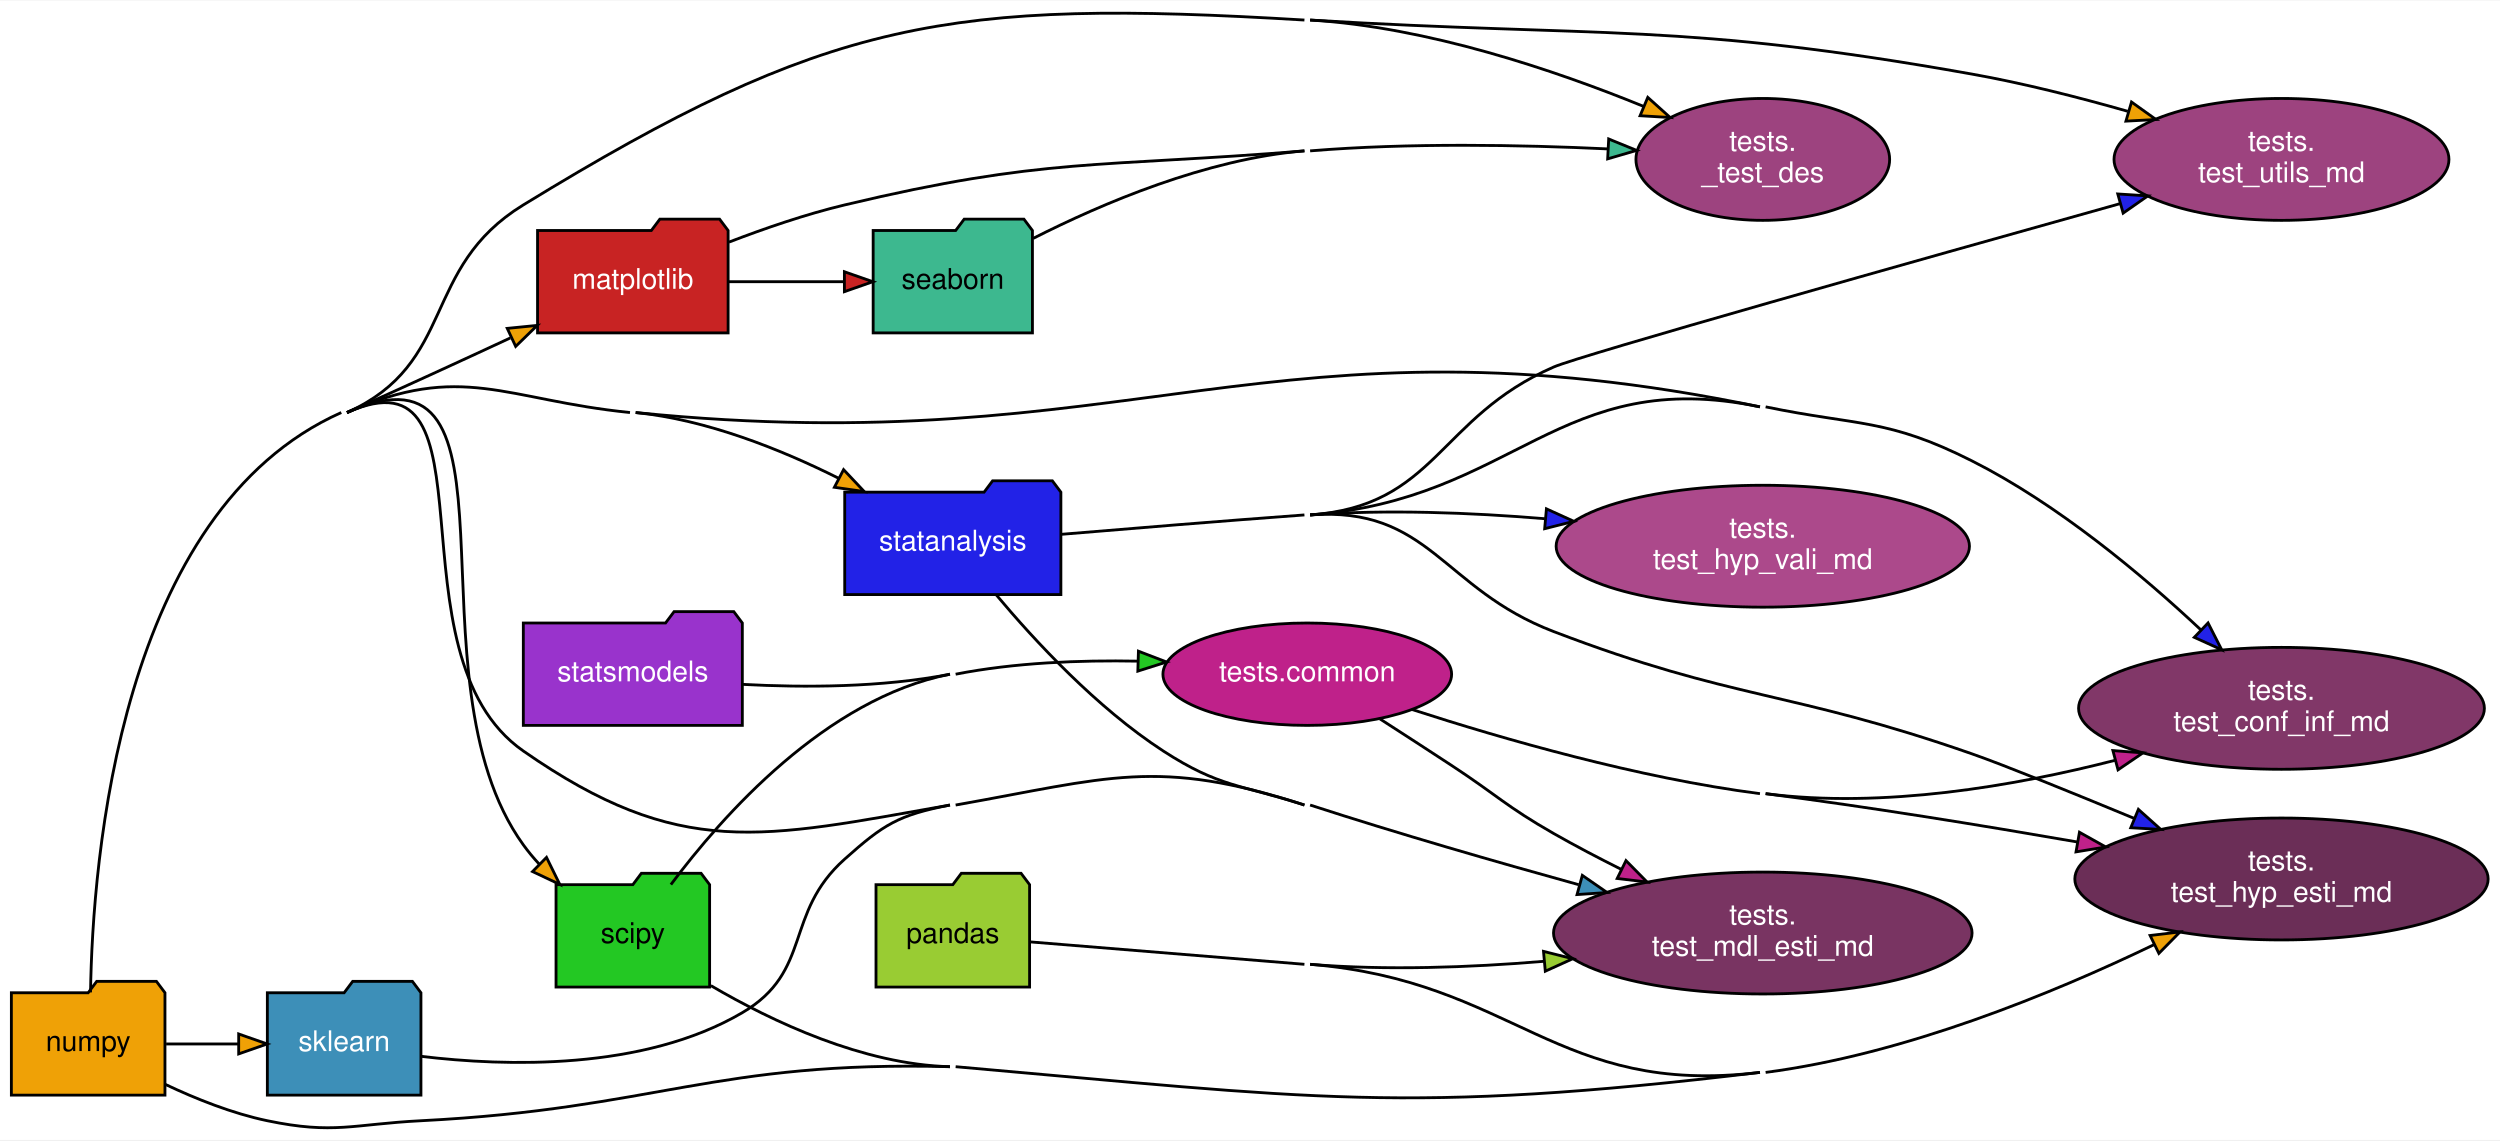
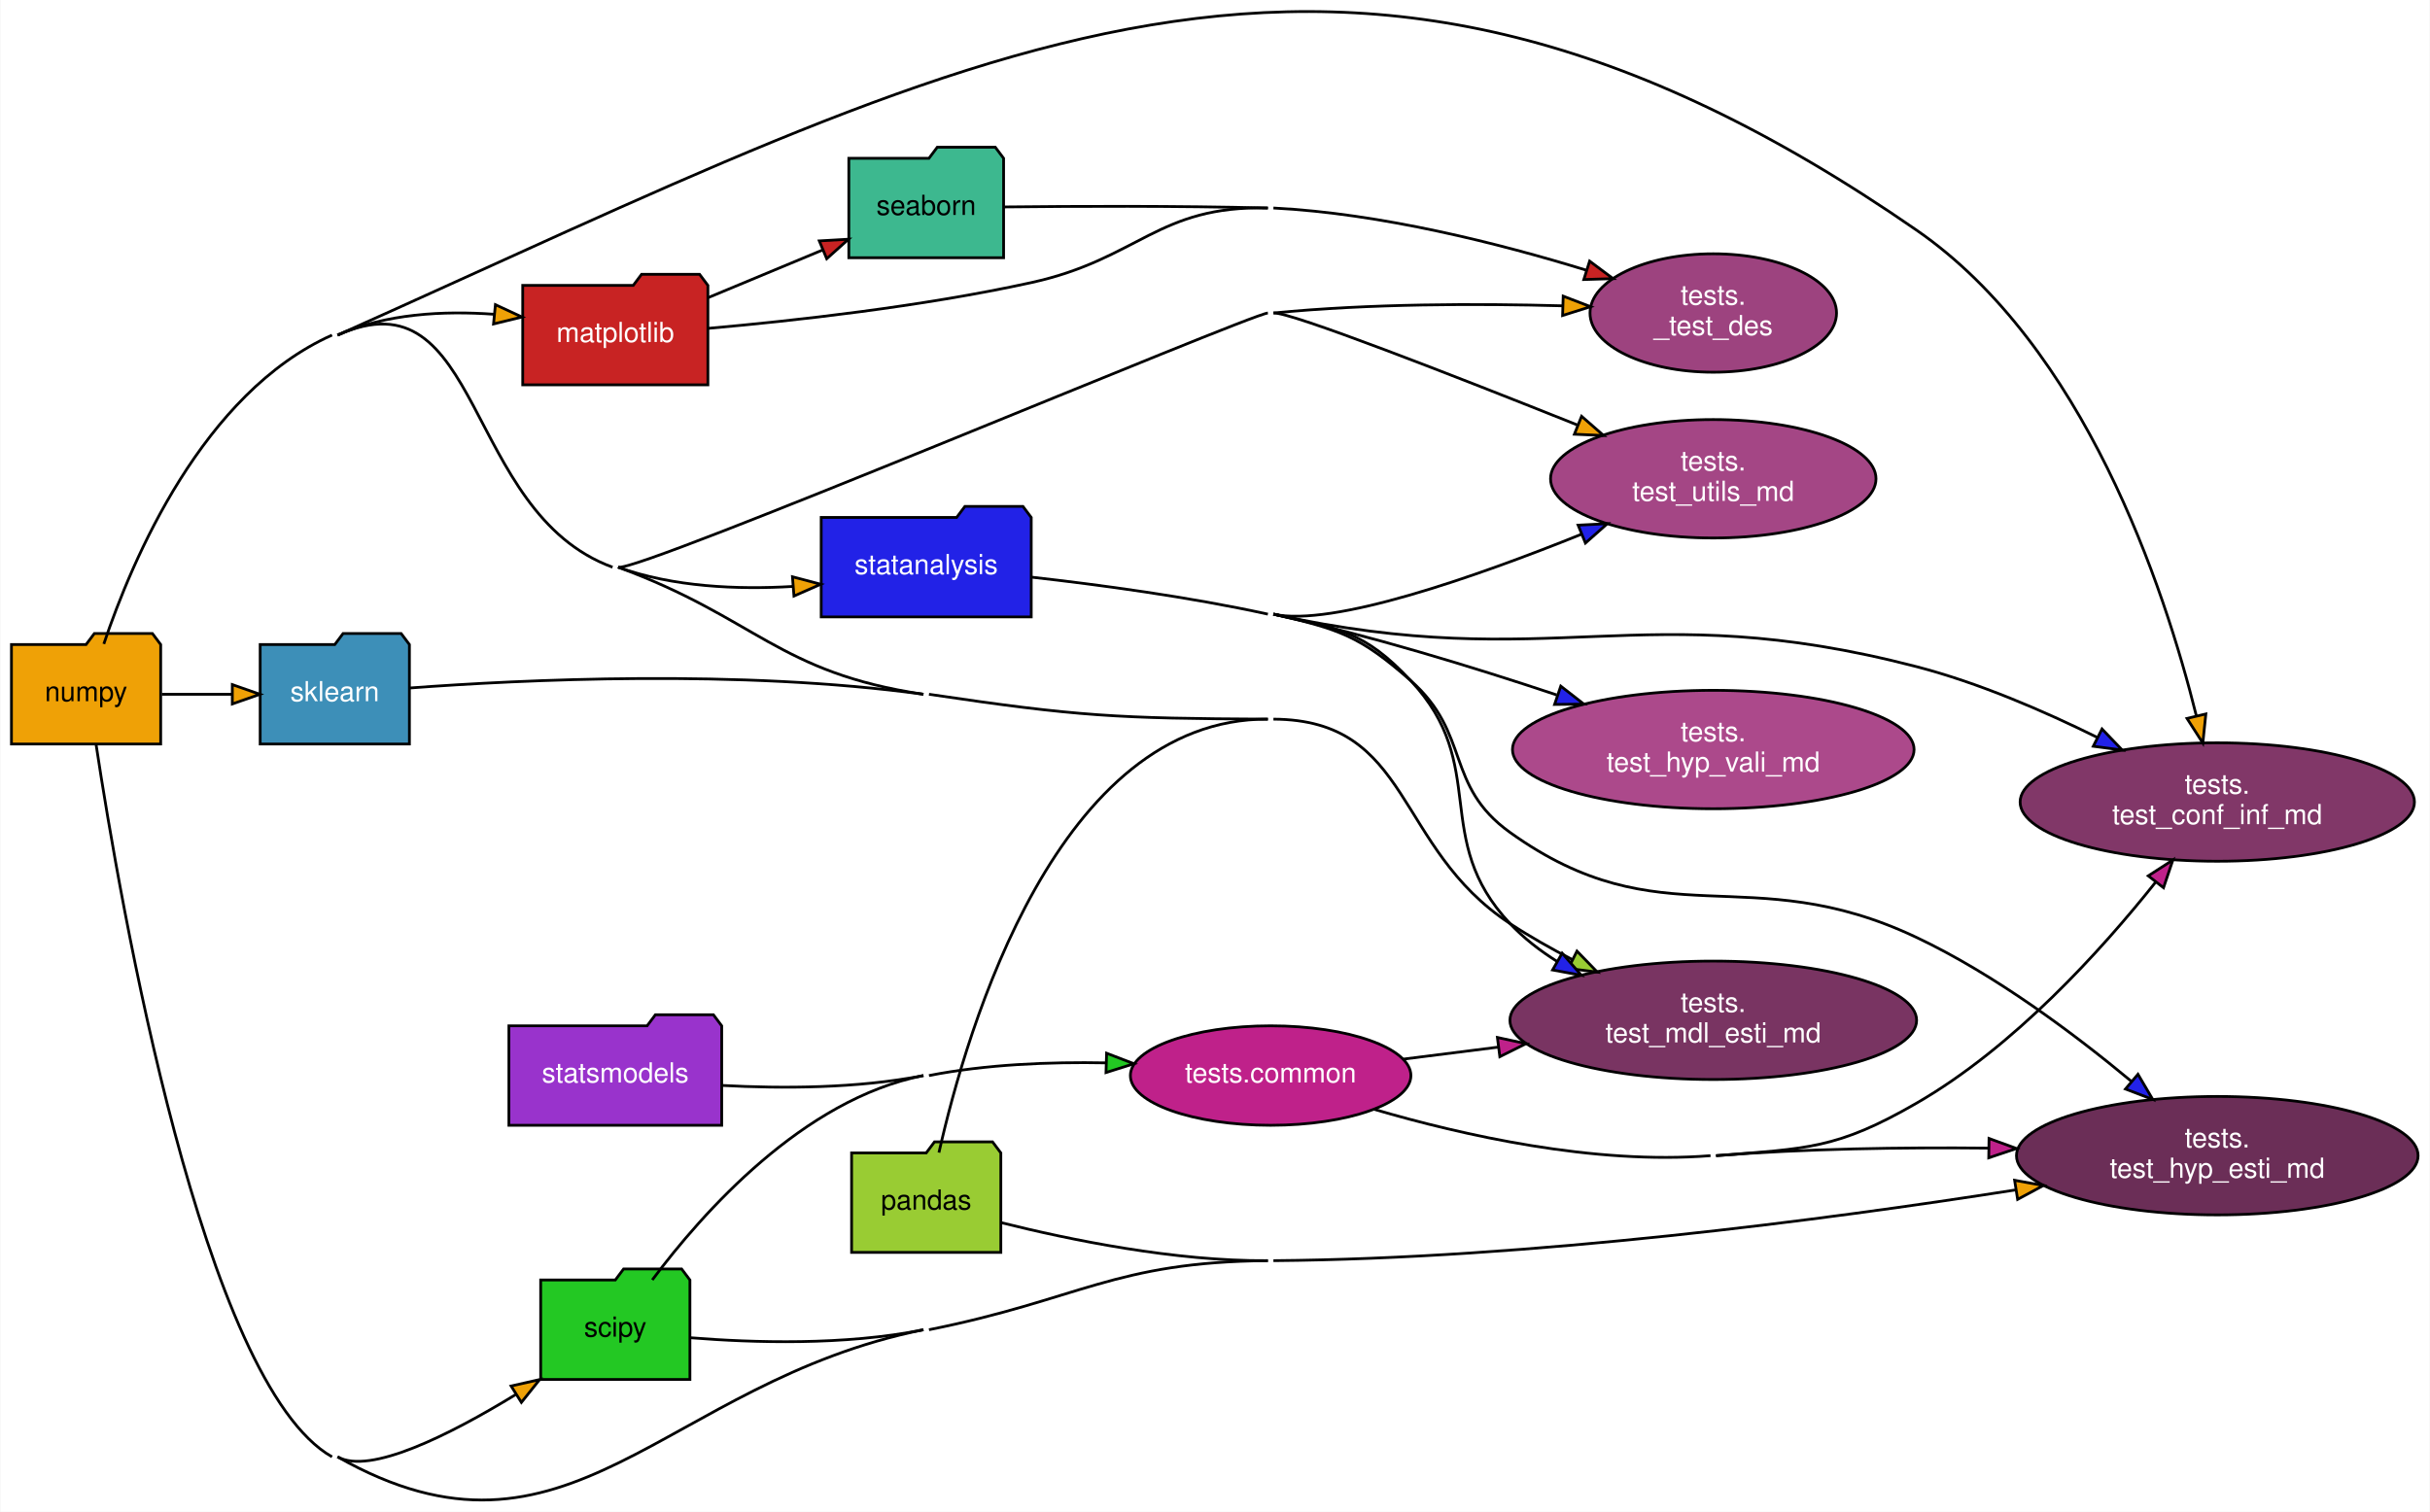
- <svg xmlns="http://www.w3.org/2000/svg" width="879pt" height="401pt" viewBox="0.00 0.00 878.99 400.60">
-   <g id="graph0" class="graph" transform="scale(1 1) rotate(0) translate(4 396.6)">
+ <svg xmlns="http://www.w3.org/2000/svg" width="879pt" height="547pt" viewBox="0.00 0.00 878.99 547.17">
+   <g id="graph0" class="graph" transform="scale(1 1) rotate(0) translate(4 543.17)">
    <style>.edge&gt;path:hover{stroke-width:8}</style>
-     <polygon fill="white" stroke="transparent" points="-4,4 -4,-396.6 874.99,-396.6 874.99,4 -4,4" />
+     <polygon fill="white" stroke="transparent" points="-4,4 -4,-543.17 874.99,-543.17 874.99,4 -4,4" />
    <g id="node1" class="node">
      <style>.edge&gt;path:hover{stroke-width:8}</style>
-       <ellipse fill="#9d437f" stroke="black" cx="615.79" cy="-340.75" rx="44.6" ry="21.43" />
-       <text text-anchor="middle" x="615.79" y="-343.75" font-family="Helvetica,sans-Serif" font-size="10.00" fill="#ffffff">tests.</text>
-       <text text-anchor="middle" x="615.79" y="-332.75" font-family="Helvetica,sans-Serif" font-size="10.00" fill="#ffffff">_test_des</text>
+       <ellipse fill="#9d437f" stroke="black" cx="615.79" cy="-429.88" rx="44.6" ry="21.43" />
+       <text text-anchor="middle" x="615.79" y="-432.88" font-family="Helvetica,sans-Serif" font-size="10.00" fill="#ffffff">tests.</text>
+       <text text-anchor="middle" x="615.79" y="-421.88" font-family="Helvetica,sans-Serif" font-size="10.00" fill="#ffffff">_test_des</text>
    </g>
    <g id="node2" class="node">
      <style>.edge&gt;path:hover{stroke-width:8}</style>
-       <ellipse fill="#bf218a" stroke="black" cx="455.63" cy="-159.75" rx="50.75" ry="18" />
-       <text text-anchor="middle" x="455.63" y="-157.25" font-family="Helvetica,sans-Serif" font-size="10.00" fill="#ffffff">tests.common</text>
+       <ellipse fill="#bf218a" stroke="black" cx="455.63" cy="-153.88" rx="50.75" ry="18" />
+       <text text-anchor="middle" x="455.63" y="-151.38" font-family="Helvetica,sans-Serif" font-size="10.00" fill="#ffffff">tests.common</text>
    </g>
    <g id="node3" class="node">
      <style>.edge&gt;path:hover{stroke-width:8}</style>
-       <ellipse fill="#813768" stroke="black" cx="798.16" cy="-147.75" rx="71.34" ry="21.43" />
-       <text text-anchor="middle" x="798.16" y="-150.75" font-family="Helvetica,sans-Serif" font-size="10.00" fill="#ffffff">tests.</text>
-       <text text-anchor="middle" x="798.16" y="-139.75" font-family="Helvetica,sans-Serif" font-size="10.00" fill="#ffffff">test_conf_inf_md</text>
+       <ellipse fill="#813768" stroke="black" cx="798.16" cy="-252.88" rx="71.34" ry="21.43" />
+       <text text-anchor="middle" x="798.16" y="-255.88" font-family="Helvetica,sans-Serif" font-size="10.00" fill="#ffffff">tests.</text>
+       <text text-anchor="middle" x="798.16" y="-244.88" font-family="Helvetica,sans-Serif" font-size="10.00" fill="#ffffff">test_conf_inf_md</text>
    </g>
    <g id="edge24" class="edge">
      <style>.edge&gt;path:hover{stroke-width:8}</style>
-       <path fill="none" stroke="black" d="M616.79,-117.75C658.09,-112.43 704.42,-120.44 739.78,-129.51" />
-       <polygon fill="#bf218a" stroke="black" points="738.89,-132.89 749.45,-132.09 740.69,-126.13 738.89,-132.89" />
+       <path fill="none" stroke="black" d="M616.79,-124.88C650.01,-127.52 660.46,-127.22 689.33,-143.88 724.54,-164.2 756.12,-199.07 775.87,-223.9" />
+       <polygon fill="#bf218a" stroke="black" points="773.19,-226.16 782.1,-231.9 778.71,-221.86 773.19,-226.16" />
    </g>
    <g id="node4" class="node">
      <style>.edge&gt;path:hover{stroke-width:8}</style>
-       <ellipse fill="#6b2e57" stroke="black" cx="798.16" cy="-87.75" rx="72.66" ry="21.43" />
-       <text text-anchor="middle" x="798.16" y="-90.75" font-family="Helvetica,sans-Serif" font-size="10.00" fill="#ffffff">tests.</text>
-       <text text-anchor="middle" x="798.16" y="-79.75" font-family="Helvetica,sans-Serif" font-size="10.00" fill="#ffffff">test_hyp_esti_md</text>
+       <ellipse fill="#6b2e57" stroke="black" cx="798.16" cy="-124.88" rx="72.66" ry="21.43" />
+       <text text-anchor="middle" x="798.16" y="-127.88" font-family="Helvetica,sans-Serif" font-size="10.00" fill="#ffffff">tests.</text>
+       <text text-anchor="middle" x="798.16" y="-116.88" font-family="Helvetica,sans-Serif" font-size="10.00" fill="#ffffff">test_hyp_esti_md</text>
    </g>
    <g id="edge25" class="edge">
      <style>.edge&gt;path:hover{stroke-width:8}</style>
-       <path fill="none" stroke="black" d="M492.52,-147.32C524.23,-137.05 571.96,-123.27 614.79,-117.75" />
-       <path fill="none" stroke="black" d="M616.79,-117.75C653.03,-113.08 693.14,-106.55 726.31,-100.77" />
-       <polygon fill="#bf218a" stroke="black" points="727.13,-104.18 736.38,-99 725.92,-97.28 727.13,-104.18" />
+       <path fill="none" stroke="black" d="M493.1,-141.65C524.98,-132.3 572.63,-121.53 614.79,-124.88" />
+       <path fill="none" stroke="black" d="M616.79,-124.88C648.9,-127.43 684.33,-127.93 715.23,-127.61" />
+       <polygon fill="#bf218a" stroke="black" points="715.57,-131.11 725.52,-127.48 715.47,-124.11 715.57,-131.11" />
    </g>
    <g id="node6" class="node">
      <style>.edge&gt;path:hover{stroke-width:8}</style>
-       <ellipse fill="#793462" stroke="black" cx="615.79" cy="-68.75" rx="73.58" ry="21.43" />
-       <text text-anchor="middle" x="615.79" y="-71.75" font-family="Helvetica,sans-Serif" font-size="10.00" fill="#ffffff">tests.</text>
-       <text text-anchor="middle" x="615.79" y="-60.75" font-family="Helvetica,sans-Serif" font-size="10.00" fill="#ffffff">test_mdl_esti_md</text>
+       <ellipse fill="#793462" stroke="black" cx="615.79" cy="-173.88" rx="73.58" ry="21.43" />
+       <text text-anchor="middle" x="615.79" y="-176.88" font-family="Helvetica,sans-Serif" font-size="10.00" fill="#ffffff">tests.</text>
+       <text text-anchor="middle" x="615.79" y="-165.88" font-family="Helvetica,sans-Serif" font-size="10.00" fill="#ffffff">test_mdl_esti_md</text>
    </g>
    <g id="edge26" class="edge">
      <style>.edge&gt;path:hover{stroke-width:8}</style>
-       <path fill="none" stroke="black" d="M481.16,-144.04C489.17,-138.88 498.11,-133.09 506.25,-127.75 522.33,-117.21 525.55,-113.29 542.25,-103.75 549.84,-99.42 558.04,-95.12 566.11,-91.09" />
-       <polygon fill="#bf218a" stroke="black" points="567.69,-94.21 575.12,-86.67 564.6,-87.93 567.69,-94.21" />
+       <path fill="none" stroke="black" d="M503.65,-159.83C514.43,-161.19 526.16,-162.67 537.83,-164.15" />
+       <polygon fill="#bf218a" stroke="black" points="537.68,-167.66 548.04,-165.44 538.56,-160.71 537.68,-167.66" />
    </g>
    <g id="node5" class="node">
      <style>.edge&gt;path:hover{stroke-width:8}</style>
-       <ellipse fill="#ac498b" stroke="black" cx="615.79" cy="-204.75" rx="72.66" ry="21.43" />
-       <text text-anchor="middle" x="615.79" y="-207.75" font-family="Helvetica,sans-Serif" font-size="10.00" fill="#ffffff">tests.</text>
-       <text text-anchor="middle" x="615.79" y="-196.75" font-family="Helvetica,sans-Serif" font-size="10.00" fill="#ffffff">test_hyp_vali_md</text>
+       <ellipse fill="#ac498b" stroke="black" cx="615.79" cy="-271.88" rx="72.66" ry="21.43" />
+       <text text-anchor="middle" x="615.79" y="-274.88" font-family="Helvetica,sans-Serif" font-size="10.00" fill="#ffffff">tests.</text>
+       <text text-anchor="middle" x="615.79" y="-263.88" font-family="Helvetica,sans-Serif" font-size="10.00" fill="#ffffff">test_hyp_vali_md</text>
    </g>
    <g id="node7" class="node">
      <style>.edge&gt;path:hover{stroke-width:8}</style>
-       <ellipse fill="#9d437f" stroke="black" cx="798.16" cy="-340.75" rx="58.88" ry="21.43" />
-       <text text-anchor="middle" x="798.16" y="-343.75" font-family="Helvetica,sans-Serif" font-size="10.00" fill="#ffffff">tests.</text>
-       <text text-anchor="middle" x="798.16" y="-332.75" font-family="Helvetica,sans-Serif" font-size="10.00" fill="#ffffff">test_utils_md</text>
+       <ellipse fill="#a44685" stroke="black" cx="615.79" cy="-369.88" rx="58.88" ry="21.43" />
+       <text text-anchor="middle" x="615.79" y="-372.88" font-family="Helvetica,sans-Serif" font-size="10.00" fill="#ffffff">tests.</text>
+       <text text-anchor="middle" x="615.79" y="-361.88" font-family="Helvetica,sans-Serif" font-size="10.00" fill="#ffffff">test_utils_md</text>
    </g>
    <g id="node8" class="node">
      <style>.edge&gt;path:hover{stroke-width:8}</style>
-       <polygon fill="#c82323" stroke="black" points="252,-315.75 249,-319.75 228,-319.75 225,-315.75 185,-315.75 185,-279.75 252,-279.75 252,-315.75" />
-       <text text-anchor="middle" x="218.5" y="-295.25" font-family="Helvetica,sans-Serif" font-size="10.00" fill="#ffffff">matplotlib</text>
+       <polygon fill="#c82323" stroke="black" points="252,-439.88 249,-443.88 228,-443.88 225,-439.88 185,-439.88 185,-403.88 252,-403.88 252,-439.88" />
+       <text text-anchor="middle" x="218.5" y="-419.38" font-family="Helvetica,sans-Serif" font-size="10.00" fill="#ffffff">matplotlib</text>
    </g>
    <g id="edge2" class="edge">
      <style>.edge&gt;path:hover{stroke-width:8}</style>
-       <path fill="none" stroke="black" d="M252.29,-311.67C264.82,-316.49 279.38,-321.5 293,-324.75 363.35,-341.56 382.54,-337.84 454.63,-343.75" />
+       <path fill="none" stroke="black" d="M252.16,-424.33C282.64,-427.02 329.26,-432.16 369,-440.88 407.98,-449.43 414.74,-468.89 454.63,-467.88" />
+       <path fill="none" stroke="black" d="M456.63,-467.88C495.56,-465.9 538.5,-455.01 569.8,-445.39" />
+       <polygon fill="#c82323" stroke="black" points="571.05,-448.66 579.54,-442.32 568.95,-441.99 571.05,-448.66" />
    </g>
    <g id="node12" class="node">
      <style>.edge&gt;path:hover{stroke-width:8}</style>
-       <polygon fill="#3db88f" stroke="black" points="359,-315.75 356,-319.75 335,-319.75 332,-315.75 303,-315.75 303,-279.75 359,-279.75 359,-315.75" />
-       <text text-anchor="middle" x="331" y="-295.25" font-family="Helvetica,sans-Serif" font-size="10.00" fill="#000000">seaborn</text>
+       <polygon fill="#3db88f" stroke="black" points="359,-485.88 356,-489.88 335,-489.88 332,-485.88 303,-485.88 303,-449.88 359,-449.88 359,-485.88" />
+       <text text-anchor="middle" x="331" y="-465.38" font-family="Helvetica,sans-Serif" font-size="10.00" fill="#000000">seaborn</text>
    </g>
    <g id="edge1" class="edge">
      <style>.edge&gt;path:hover{stroke-width:8}</style>
-       <path fill="none" stroke="black" d="M252.06,-297.75C264.82,-297.75 279.53,-297.75 292.71,-297.75" />
-       <polygon fill="#c82323" stroke="black" points="292.89,-301.25 302.89,-297.75 292.89,-294.25 292.89,-301.25" />
+       <path fill="none" stroke="black" d="M252.06,-435.43C265.07,-440.85 280.11,-447.11 293.49,-452.68" />
+       <polygon fill="#c82323" stroke="black" points="292.31,-455.98 302.89,-456.59 295,-449.52 292.31,-455.98" />
    </g>
    <g id="node9" class="node">
      <style>.edge&gt;path:hover{stroke-width:8}</style>
-       <polygon fill="#efa106" stroke="black" points="54,-47.75 51,-51.75 30,-51.75 27,-47.75 0,-47.75 0,-11.75 54,-11.75 54,-47.75" />
-       <text text-anchor="middle" x="27" y="-27.25" font-family="Helvetica,sans-Serif" font-size="10.00" fill="#000000">numpy</text>
+       <polygon fill="#efa106" stroke="black" points="54,-309.88 51,-313.88 30,-313.88 27,-309.88 0,-309.88 0,-273.88 54,-273.88 54,-309.88" />
+       <text text-anchor="middle" x="27" y="-289.38" font-family="Helvetica,sans-Serif" font-size="10.00" fill="#000000">numpy</text>
    </g>
    <g id="edge7" class="edge">
      <style>.edge&gt;path:hover{stroke-width:8}</style>
-       <path fill="none" stroke="black" d="M118,-251.75C156.83,-269.2 143.7,-302.52 180,-324.75 286.96,-390.26 329.42,-397.26 454.63,-389.75" />
-       <path fill="none" stroke="black" d="M456.63,-389.75C497.84,-387.28 542.6,-372.16 573.95,-359.36" />
-       <polygon fill="#efa106" stroke="black" points="575.35,-362.56 583.23,-355.48 572.65,-356.11 575.35,-362.56" />
+       <path fill="none" stroke="black" d="M456.63,-429.88C491.37,-433.3 530.61,-433.32 561.31,-432.48" />
+       <polygon fill="#efa106" stroke="black" points="561.49,-435.98 571.38,-432.17 561.27,-428.98 561.49,-435.98" />
    </g>
    <g id="edge8" class="edge">
      <style>.edge&gt;path:hover{stroke-width:8}</style>
-       <path fill="none" stroke="black" d="M219.5,-251.75C394.29,-234.07 442.75,-289.38 614.79,-253.75" />
+       <path fill="none" stroke="black" d="M118,-421.88C350.31,-525.78 480.02,-604.64 689.33,-459.88 750.06,-417.88 778.97,-330.79 790.59,-284.08" />
+       <polygon fill="#efa106" stroke="black" points="794.02,-284.76 792.93,-274.22 787.21,-283.14 794.02,-284.76" />
    </g>
    <g id="edge9" class="edge">
      <style>.edge&gt;path:hover{stroke-width:8}</style>
-       <path fill="none" stroke="black" d="M54.06,-15.56C64.85,-10.45 77.7,-5.31 90,-2.75 113.5,2.14 120.03,-1.53 144,-2.75 226.99,-6.98 246.93,-23.9 330,-21.75" />
-       <path fill="none" stroke="black" d="M332,-21.75C457.21,-10.79 490,-4.78 614.79,-19.75" />
-       <path fill="none" stroke="black" d="M616.79,-19.75C665.54,-26.06 717.72,-47.51 753.35,-64.66" />
-       <polygon fill="#efa106" stroke="black" points="751.97,-67.88 762.49,-69.14 755.05,-61.59 751.97,-67.88" />
+       <path fill="none" stroke="black" d="M30.61,-273.78C39.29,-216.65 69.31,-42.39 116,-15.88" />
+       <path fill="none" stroke="black" d="M118,-15.88C201.84,31.72 235.5,-42.74 330,-61.88" />
+       <path fill="none" stroke="black" d="M332,-61.88C386.54,-72.8 399.01,-86.43 454.63,-86.88" />
+       <path fill="none" stroke="black" d="M456.63,-86.88C549.7,-87.63 656.21,-101.66 724.97,-112.45" />
+       <polygon fill="#efa106" stroke="black" points="724.83,-115.97 735.25,-114.09 725.92,-109.06 724.83,-115.97" />
    </g>
    <g id="edge10" class="edge">
      <style>.edge&gt;path:hover{stroke-width:8}</style>
-       <path fill="none" stroke="black" d="M118,-251.75C172.48,-276.01 131.06,-166.83 180,-132.75 235.15,-94.35 263.82,-102.07 330,-113.75" />
+       <path fill="none" stroke="black" d="M33.43,-310.1C43.69,-340.66 69.23,-400.96 116,-421.88" />
+       <path fill="none" stroke="black" d="M118,-421.88C170.83,-445.51 163.17,-357.81 217.5,-337.88" />
+       <path fill="none" stroke="black" d="M219.5,-337.88C269.44,-319.56 277.38,-299.7 330,-291.88" />
    </g>
    <g id="edge11" class="edge">
      <style>.edge&gt;path:hover{stroke-width:8}</style>
-       <path fill="none" stroke="black" d="M456.63,-389.75C560.21,-383.55 587.17,-388.96 689.33,-370.75 707.4,-367.53 726.82,-362.6 744.12,-357.66" />
-       <polygon fill="#efa106" stroke="black" points="745.43,-360.93 754.05,-354.77 743.47,-354.21 745.43,-360.93" />
+       <path fill="none" stroke="black" d="M219.5,-337.88C226.1,-335.5 447.64,-429.29 454.63,-429.88" />
+       <path fill="none" stroke="black" d="M456.63,-429.88C462.45,-430.45 522.27,-407.08 566.64,-389.34" />
+       <polygon fill="#efa106" stroke="black" points="568.14,-392.5 576.12,-385.53 565.54,-386.01 568.14,-392.5" />
    </g>
    <g id="edge3" class="edge">
      <style>.edge&gt;path:hover{stroke-width:8}</style>
-       <path fill="none" stroke="black" d="M118,-251.75C136.92,-260.18 157.74,-269.75 175.42,-277.98" />
-       <polygon fill="#efa106" stroke="black" points="174.35,-281.34 184.89,-282.39 177.31,-275 174.35,-281.34" />
+       <path fill="none" stroke="black" d="M118,-421.88C135.48,-429.7 156.48,-430.74 174.67,-429.42" />
+       <polygon fill="#efa106" stroke="black" points="175.12,-432.89 184.73,-428.43 174.44,-425.92 175.12,-432.89" />
    </g>
    <g id="node11" class="node">
      <style>.edge&gt;path:hover{stroke-width:8}</style>
-       <polygon fill="#23c823" stroke="black" points="245.5,-85.75 242.5,-89.75 221.5,-89.75 218.5,-85.75 191.5,-85.75 191.5,-49.75 245.5,-49.75 245.5,-85.75" />
-       <text text-anchor="middle" x="218.5" y="-65.25" font-family="Helvetica,sans-Serif" font-size="10.00" fill="#000000">scipy</text>
+       <polygon fill="#23c823" stroke="black" points="245.5,-79.88 242.5,-83.88 221.5,-83.88 218.5,-79.88 191.5,-79.88 191.5,-43.88 245.5,-43.88 245.5,-79.88" />
+       <text text-anchor="middle" x="218.5" y="-59.38" font-family="Helvetica,sans-Serif" font-size="10.00" fill="#000000">scipy</text>
    </g>
    <g id="edge4" class="edge">
      <style>.edge&gt;path:hover{stroke-width:8}</style>
-       <path fill="none" stroke="black" d="M27.83,-47.87C28.54,-94.43 37.98,-217.01 116,-251.75" />
-       <path fill="none" stroke="black" d="M118,-251.75C184.65,-281.43 137.26,-158.88 180,-99.75 181.69,-97.41 183.59,-95.13 185.61,-92.94" />
-       <polygon fill="#efa106" stroke="black" points="188.15,-95.35 192.82,-85.84 183.24,-90.36 188.15,-95.35" />
+       <path fill="none" stroke="black" d="M118,-15.88C129.67,-9.26 158.66,-23.88 182.36,-38.36" />
+       <polygon fill="#efa106" stroke="black" points="180.8,-41.51 191.14,-43.85 184.52,-35.58 180.8,-41.51" />
    </g>
    <g id="node13" class="node">
      <style>.edge&gt;path:hover{stroke-width:8}</style>
-       <polygon fill="#3d8fb8" stroke="black" points="144,-47.75 141,-51.75 120,-51.75 117,-47.75 90,-47.75 90,-11.75 144,-11.75 144,-47.75" />
-       <text text-anchor="middle" x="117" y="-27.25" font-family="Helvetica,sans-Serif" font-size="10.00" fill="#ffffff">sklearn</text>
+       <polygon fill="#3d8fb8" stroke="black" points="144,-309.88 141,-313.88 120,-313.88 117,-309.88 90,-309.88 90,-273.88 144,-273.88 144,-309.88" />
+       <text text-anchor="middle" x="117" y="-289.38" font-family="Helvetica,sans-Serif" font-size="10.00" fill="#ffffff">sklearn</text>
    </g>
    <g id="edge5" class="edge">
      <style>.edge&gt;path:hover{stroke-width:8}</style>
-       <path fill="none" stroke="black" d="M54.4,-29.75C62.39,-29.75 71.31,-29.75 79.82,-29.75" />
-       <polygon fill="#efa106" stroke="black" points="79.92,-33.25 89.92,-29.75 79.92,-26.25 79.92,-33.25" />
+       <path fill="none" stroke="black" d="M54.4,-291.88C62.39,-291.88 71.31,-291.88 79.82,-291.88" />
+       <polygon fill="#efa106" stroke="black" points="79.92,-295.38 89.92,-291.88 79.92,-288.38 79.92,-295.38" />
    </g>
    <g id="node14" class="node">
      <style>.edge&gt;path:hover{stroke-width:8}</style>
-       <polygon fill="#2222e7" stroke="black" points="369,-223.75 366,-227.75 345,-227.75 342,-223.75 293,-223.75 293,-187.75 369,-187.75 369,-223.75" />
-       <text text-anchor="middle" x="331" y="-203.25" font-family="Helvetica,sans-Serif" font-size="10.00" fill="#ffffff">statanalysis</text>
+       <polygon fill="#2222e7" stroke="black" points="369,-355.88 366,-359.88 345,-359.88 342,-355.88 293,-355.88 293,-319.88 369,-319.88 369,-355.88" />
+       <text text-anchor="middle" x="331" y="-335.38" font-family="Helvetica,sans-Serif" font-size="10.00" fill="#ffffff">statanalysis</text>
    </g>
    <g id="edge6" class="edge">
      <style>.edge&gt;path:hover{stroke-width:8}</style>
-       <path fill="none" stroke="black" d="M118,-251.75C158.4,-269.74 173.5,-256.2 217.5,-251.75" />
-       <path fill="none" stroke="black" d="M219.5,-251.75C244.42,-249.23 270.37,-238.89 290.86,-228.64" />
-       <polygon fill="#efa106" stroke="black" points="292.6,-231.68 299.86,-223.97 289.37,-225.47 292.6,-231.68" />
+       <path fill="none" stroke="black" d="M219.5,-337.88C239.4,-330.71 262.66,-329.72 282.7,-330.91" />
+       <polygon fill="#efa106" stroke="black" points="282.6,-334.41 292.84,-331.71 283.15,-327.44 282.6,-334.41" />
    </g>
    <g id="node10" class="node">
      <style>.edge&gt;path:hover{stroke-width:8}</style>
-       <polygon fill="#99cc33" stroke="black" points="358,-85.75 355,-89.75 334,-89.75 331,-85.75 304,-85.75 304,-49.75 358,-49.75 358,-85.75" />
-       <text text-anchor="middle" x="331" y="-65.25" font-family="Helvetica,sans-Serif" font-size="10.00" fill="#000000">pandas</text>
+       <polygon fill="#99cc33" stroke="black" points="358,-125.88 355,-129.88 334,-129.88 331,-125.88 304,-125.88 304,-89.88 358,-89.88 358,-125.88" />
+       <text text-anchor="middle" x="331" y="-105.38" font-family="Helvetica,sans-Serif" font-size="10.00" fill="#000000">pandas</text>
    </g>
    <g id="edge12" class="edge">
      <style>.edge&gt;path:hover{stroke-width:8}</style>
-       <path fill="none" stroke="black" d="M358.31,-65.62C383.15,-63.6 421.42,-60.48 454.63,-57.75" />
-       <path fill="none" stroke="black" d="M456.63,-57.75C528.68,-51.82 543.01,-11.14 614.79,-19.75" />
+       <path fill="none" stroke="black" d="M358.09,-100.65C382.77,-94.47 420.93,-86.61 454.63,-86.88" />
    </g>
    <g id="edge13" class="edge">
      <style>.edge&gt;path:hover{stroke-width:8}</style>
-       <path fill="none" stroke="black" d="M456.63,-57.75C483.39,-55.55 512.72,-56.62 538.78,-58.8" />
-       <polygon fill="#99cc33" stroke="black" points="538.69,-62.3 548.97,-59.71 539.32,-55.33 538.69,-62.3" />
+       <path fill="none" stroke="black" d="M335.61,-125.99C345.69,-170.81 378.57,-283.26 454.63,-282.88" />
+       <path fill="none" stroke="black" d="M456.63,-282.88C506.92,-282.63 500.21,-236.49 542.25,-208.88 549.31,-204.24 557.07,-199.85 564.81,-195.84" />
+       <polygon fill="#99cc33" stroke="black" points="566.47,-198.92 573.85,-191.32 563.34,-192.66 566.47,-198.92" />
    </g>
    <g id="edge14" class="edge">
      <style>.edge&gt;path:hover{stroke-width:8}</style>
-       <path fill="none" stroke="black" d="M231.88,-85.78C250.01,-110.05 286.4,-151.18 330,-159.75" />
-       <path fill="none" stroke="black" d="M332,-159.75C352.64,-163.81 375.61,-164.73 396.05,-164.34" />
-       <polygon fill="#23c823" stroke="black" points="396.27,-167.84 406.16,-164.04 396.06,-160.84 396.27,-167.84" />
+       <path fill="none" stroke="black" d="M231.88,-79.91C250.01,-104.18 286.4,-145.31 330,-153.88" />
+       <path fill="none" stroke="black" d="M332,-153.88C352.64,-157.94 375.61,-158.86 396.05,-158.47" />
+       <polygon fill="#23c823" stroke="black" points="396.27,-161.96 406.16,-158.16 396.06,-154.97 396.27,-161.96" />
    </g>
    <g id="edge15" class="edge">
      <style>.edge&gt;path:hover{stroke-width:8}</style>
-       <path fill="none" stroke="black" d="M245.93,-50.26C267.56,-37.59 299.46,-22.54 330,-21.75" />
+       <path fill="none" stroke="black" d="M245.69,-58.98C268.27,-57.16 301.61,-56.13 330,-61.88" />
    </g>
    <g id="edge16" class="edge">
      <style>.edge&gt;path:hover{stroke-width:8}</style>
-       <path fill="none" stroke="black" d="M359.22,-312.96C383.41,-325.24 420.18,-340.93 454.63,-343.75" />
-       <path fill="none" stroke="black" d="M456.63,-343.75C491.42,-346.61 530.66,-345.89 561.35,-344.44" />
-       <polygon fill="#3db88f" stroke="black" points="561.61,-347.93 571.42,-343.92 561.25,-340.94 561.61,-347.93" />
+       <path fill="none" stroke="black" d="M359.28,-468.27C384.13,-468.54 421.85,-468.71 454.63,-467.88" />
    </g>
    <g id="edge17" class="edge">
      <style>.edge&gt;path:hover{stroke-width:8}</style>
-       <path fill="none" stroke="black" d="M144.08,-25.39C173.61,-21.84 222.14,-20.28 257,-40.75 281.87,-55.36 271.48,-75.55 293,-94.75 306.79,-107.06 311.86,-110.19 330,-113.75" />
-       <path fill="none" stroke="black" d="M332,-113.75C385.67,-123.23 402.79,-130.57 454.63,-113.75" />
-       <path fill="none" stroke="black" d="M456.63,-113.75C487.47,-103.74 522.09,-93.75 551.06,-85.74" />
-       <polygon fill="#3d8fb8" stroke="black" points="552.34,-89.02 561.05,-82.99 550.48,-82.27 552.34,-89.02" />
+       <path fill="none" stroke="black" d="M144.27,-294.17C184.48,-297.16 263.64,-301.02 330,-291.88" />
+       <path fill="none" stroke="black" d="M332,-291.88C386.05,-283.85 399.98,-283.15 454.63,-282.88" />
    </g>
    <g id="edge18" class="edge">
      <style>.edge&gt;path:hover{stroke-width:8}</style>
-       <path fill="none" stroke="black" d="M456.63,-215.75C528.73,-221.06 544,-268.41 614.79,-253.75" />
-       <path fill="none" stroke="black" d="M616.79,-253.75C649.42,-246.99 659.58,-249.77 689.33,-234.75 719.6,-219.47 749.24,-194.63 769.75,-175.4" />
-       <polygon fill="#2222e7" stroke="black" points="772.34,-177.77 777.15,-168.33 767.5,-172.71 772.34,-177.77" />
+       <path fill="none" stroke="black" d="M456.63,-320.88C557.98,-298.62 588.89,-327.95 689.33,-301.88 711.73,-296.06 735.29,-285.89 754.65,-276.31" />
+       <polygon fill="#2222e7" stroke="black" points="756.45,-279.32 763.79,-271.68 753.29,-273.07 756.45,-279.32" />
    </g>
    <g id="edge19" class="edge">
      <style>.edge&gt;path:hover{stroke-width:8}</style>
-       <path fill="none" stroke="black" d="M369.01,-208.92C393.34,-210.97 425.87,-213.63 454.63,-215.75" />
-       <path fill="none" stroke="black" d="M456.63,-215.75C498.7,-218.85 502.84,-189.83 542.25,-174.75 605.86,-150.41 625.03,-154.2 689.33,-131.75 700.52,-127.84 724.08,-118.29 746.33,-109.07" />
-       <polygon fill="#2222e7" stroke="black" points="747.85,-112.23 755.75,-105.16 745.17,-105.77 747.85,-112.23" />
+       <path fill="none" stroke="black" d="M456.63,-320.88C480.51,-315.43 487.84,-313.05 506.25,-296.88 528.2,-277.6 518.51,-258.9 542.25,-241.88 597.12,-202.54 628.32,-232.79 689.33,-203.88 717.84,-190.37 746.48,-168.93 767.07,-151.79" />
+       <polygon fill="#2222e7" stroke="black" points="769.46,-154.35 774.83,-145.22 764.93,-149.01 769.46,-154.35" />
    </g>
    <g id="edge20" class="edge">
      <style>.edge&gt;path:hover{stroke-width:8}</style>
-       <path fill="none" stroke="black" d="M456.63,-215.75C483.52,-217.73 513.01,-216.59 539.15,-214.42" />
-       <polygon fill="#2222e7" stroke="black" points="539.72,-217.88 549.37,-213.5 539.1,-210.91 539.72,-217.88" />
+       <path fill="none" stroke="black" d="M456.63,-320.88C491.18,-313.29 529.07,-301.67 559.1,-291.65" />
+       <polygon fill="#2222e7" stroke="black" points="560.61,-294.83 568.97,-288.32 558.37,-288.2 560.61,-294.83" />
    </g>
    <g id="edge21" class="edge">
      <style>.edge&gt;path:hover{stroke-width:8}</style>
-       <path fill="none" stroke="black" d="M346.24,-187.69C359.85,-171.44 381.69,-147.87 405,-132.75 424.81,-119.9 432.16,-121.04 454.63,-113.75" />
+       <path fill="none" stroke="black" d="M369.02,-334.28C393.49,-331.52 426.18,-327.13 454.63,-320.88" />
+       <path fill="none" stroke="black" d="M456.63,-320.88C480.55,-315.62 489.47,-314.73 506.25,-296.88 535.19,-266.08 513.3,-239.66 542.25,-208.88 547.19,-203.63 553.08,-199.07 559.34,-195.14" />
+       <polygon fill="#2222e7" stroke="black" points="561.11,-198.17 568.06,-190.17 557.64,-192.09 561.11,-198.17" />
    </g>
    <g id="edge22" class="edge">
      <style>.edge&gt;path:hover{stroke-width:8}</style>
-       <path fill="none" stroke="black" d="M456.63,-215.75C501.04,-218.92 501.46,-249.91 542.25,-267.75 551.55,-271.82 669.13,-304.96 741.31,-325.17" />
-       <polygon fill="#2222e7" stroke="black" points="740.6,-328.6 751.18,-327.93 742.49,-321.86 740.6,-328.6" />
+       <path fill="none" stroke="black" d="M456.63,-320.88C477.91,-316.2 529.48,-334.26 567.99,-349.76" />
+       <polygon fill="#2222e7" stroke="black" points="566.89,-353.09 577.47,-353.63 569.53,-346.61 566.89,-353.09" />
    </g>
    <g id="node15" class="node">
      <style>.edge&gt;path:hover{stroke-width:8}</style>
-       <polygon fill="#9933cc" stroke="black" points="257,-177.75 254,-181.75 233,-181.75 230,-177.75 180,-177.75 180,-141.75 257,-141.75 257,-177.75" />
-       <text text-anchor="middle" x="218.5" y="-157.25" font-family="Helvetica,sans-Serif" font-size="10.00" fill="#ffffff">statsmodels</text>
+       <polygon fill="#9933cc" stroke="black" points="257,-171.88 254,-175.88 233,-175.88 230,-171.88 180,-171.88 180,-135.88 257,-135.88 257,-171.88" />
+       <text text-anchor="middle" x="218.5" y="-151.38" font-family="Helvetica,sans-Serif" font-size="10.00" fill="#ffffff">statsmodels</text>
    </g>
    <g id="edge23" class="edge">
      <style>.edge&gt;path:hover{stroke-width:8}</style>
-       <path fill="none" stroke="black" d="M257.19,-156.17C278.71,-155.02 306.09,-155.05 330,-159.75" />
+       <path fill="none" stroke="black" d="M257.19,-150.3C278.71,-149.14 306.09,-149.18 330,-153.88" />
    </g>
  </g>
</svg>
